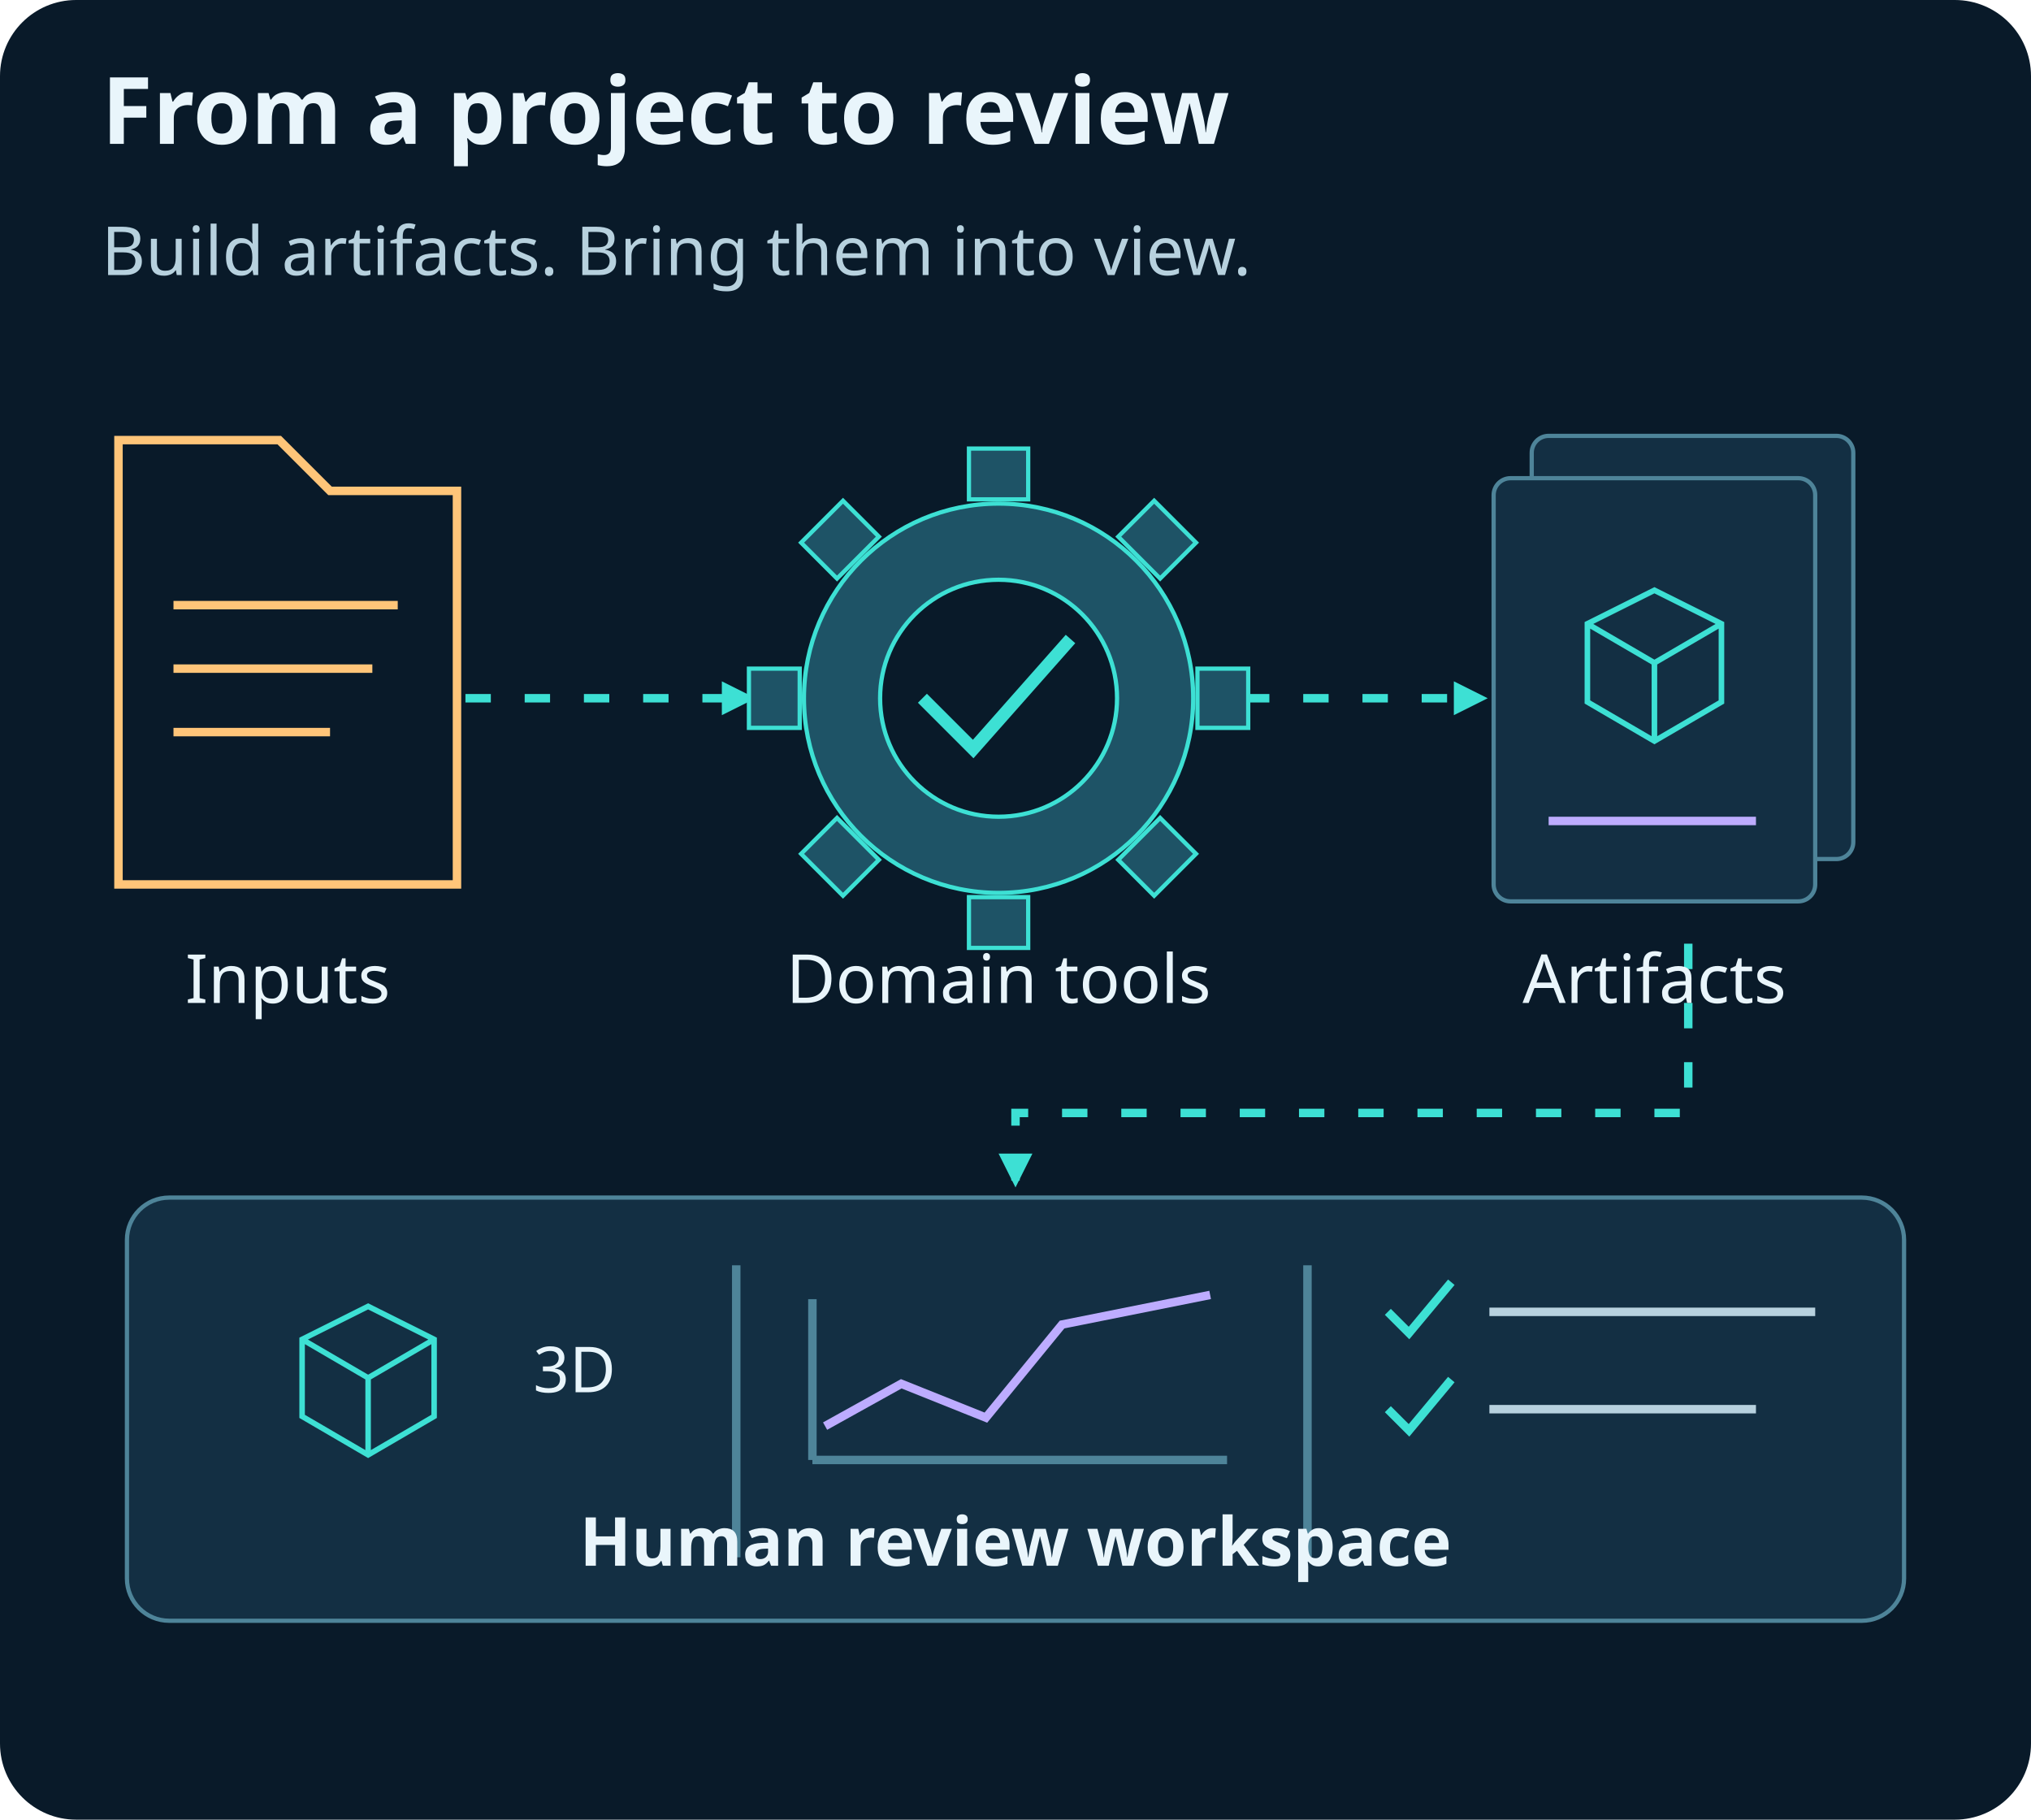
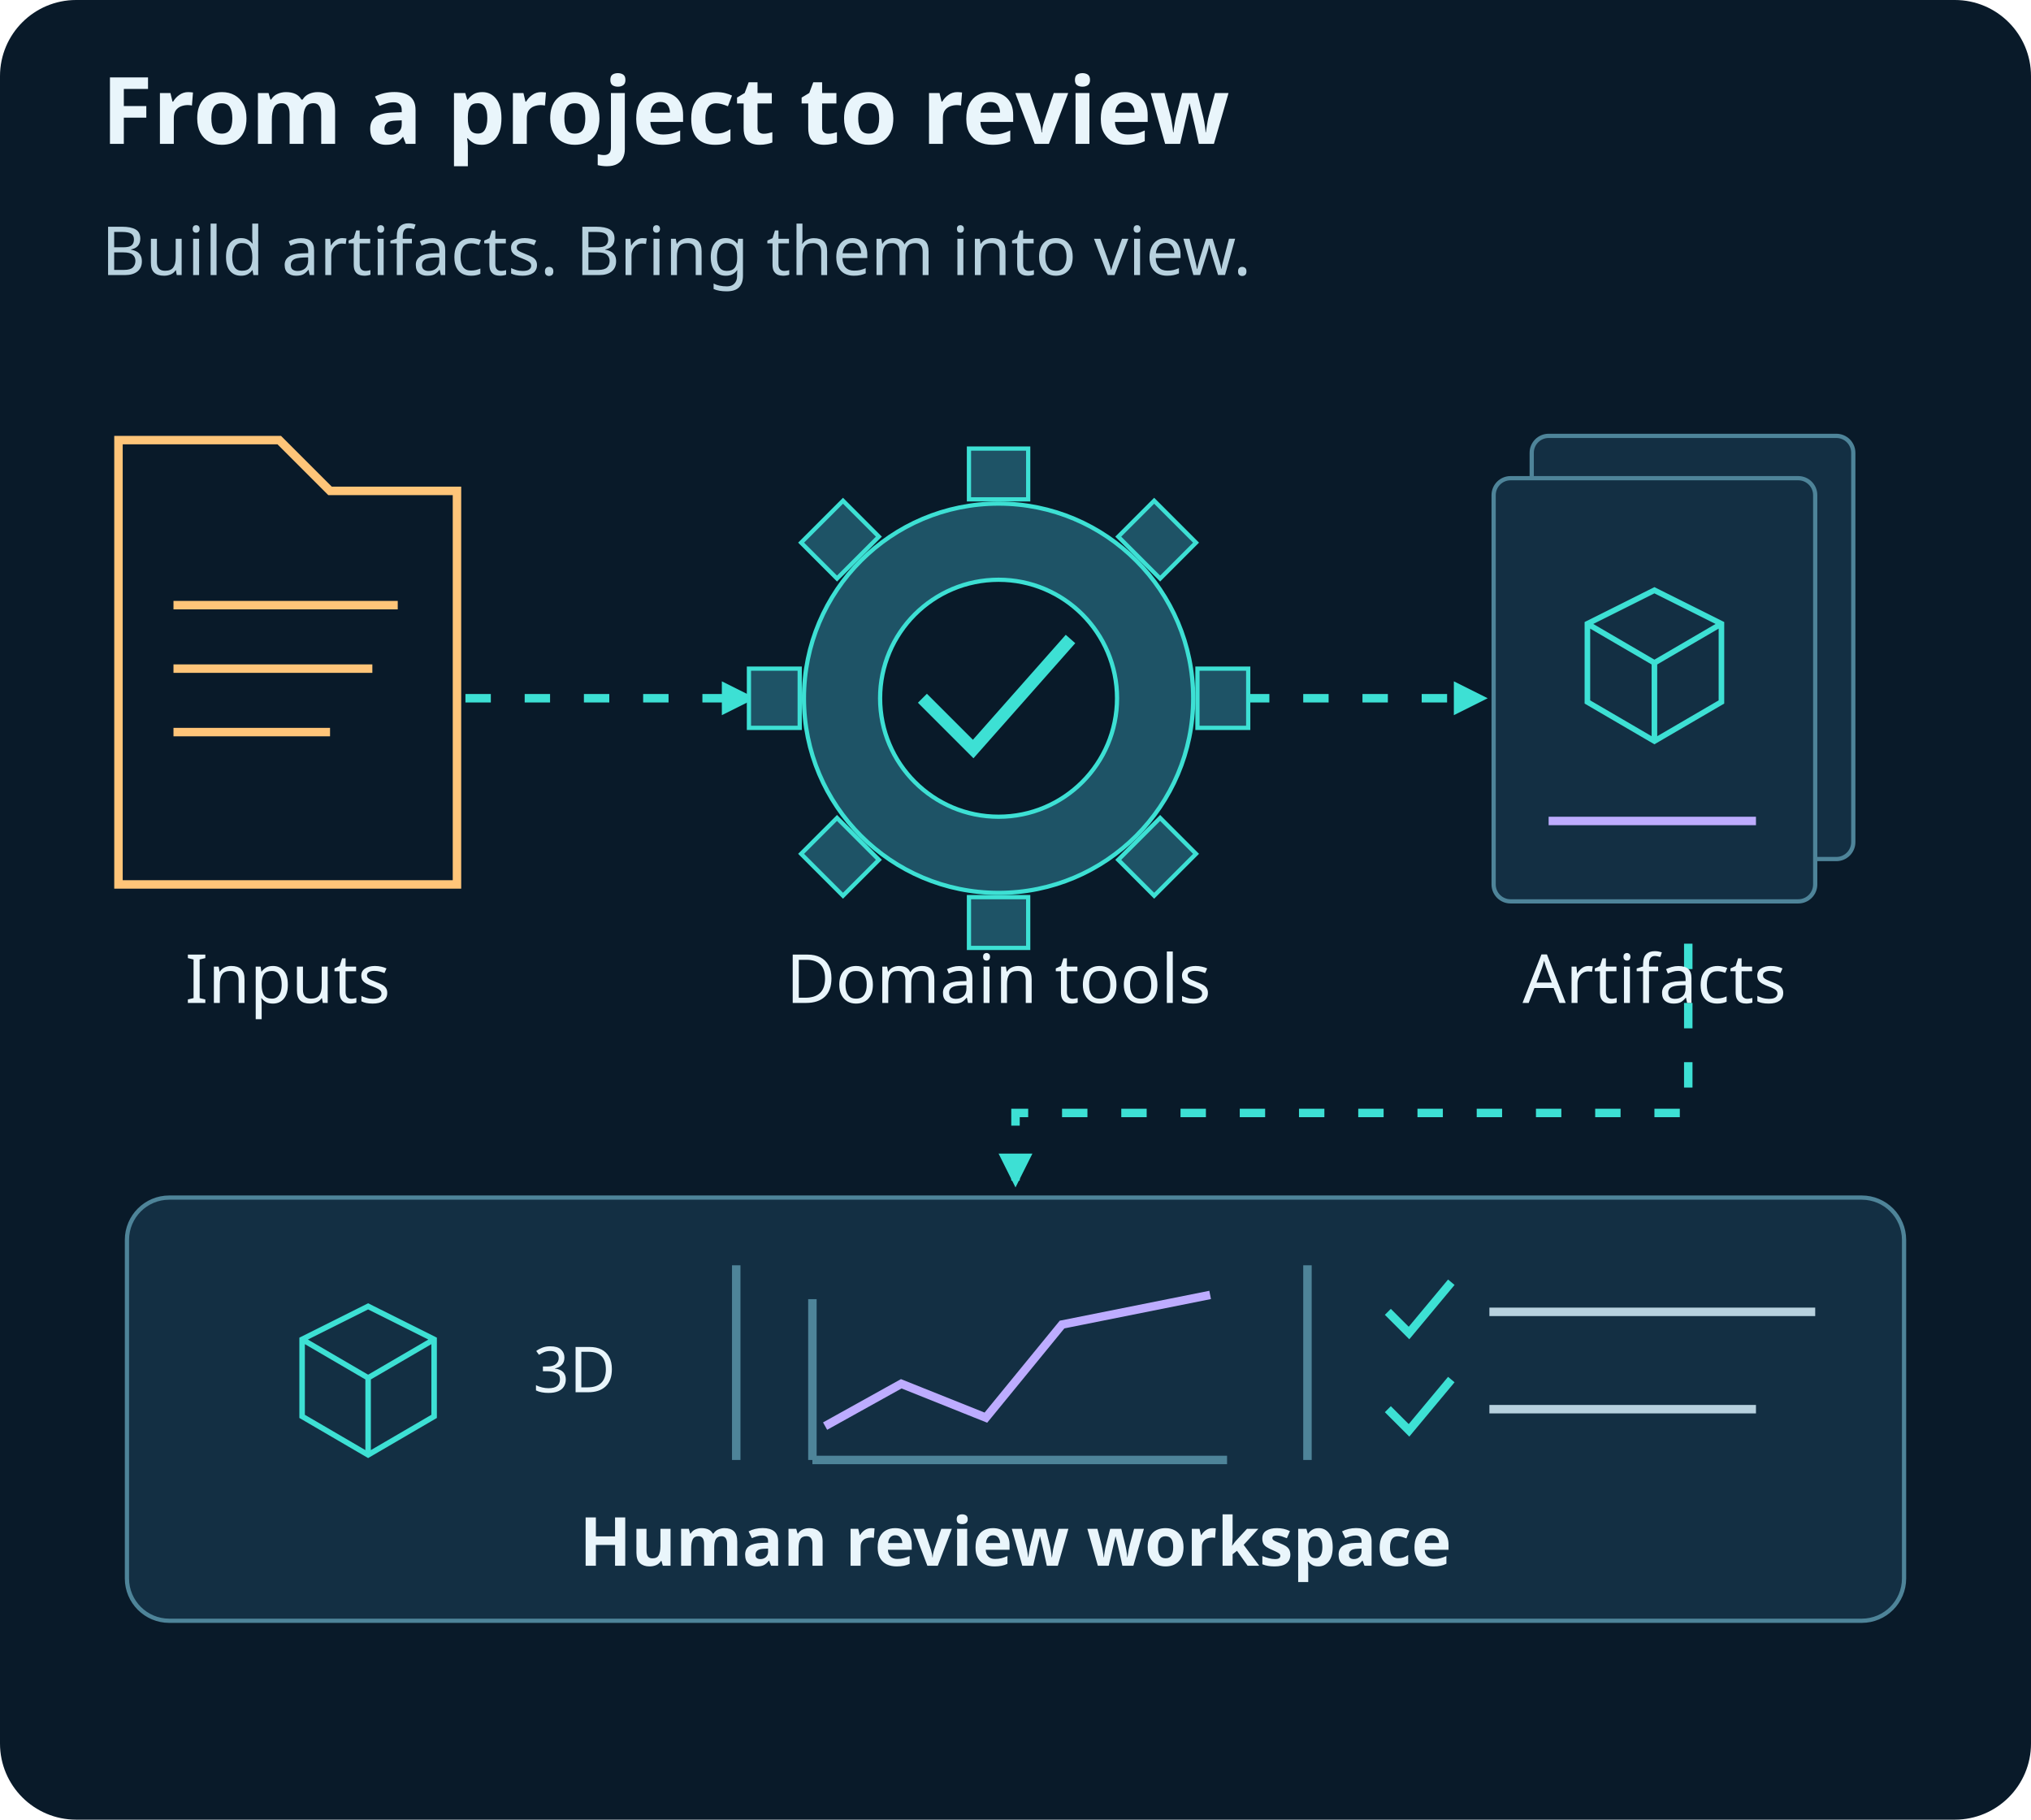
<svg xmlns="http://www.w3.org/2000/svg" width="480" height="430" viewBox="0 0 480 430" role="img" aria-labelledby="title desc">
  <style>text{font-family:system-ui,sans-serif}.flow,.return{stroke-dasharray:6 8}.flow{animation:flow 2.8s linear infinite}.return{animation:flow 4s linear infinite}.gear{animation:turn 20s linear infinite}.scan{animation:scan 3s ease-in-out infinite alternate}.check,.level{animation:readout 2s ease-in-out infinite alternate}.sweep{animation:sweep 4s ease-in-out infinite alternate}@keyframes sweep{from{transform:translateX(-90px)}to{transform:translateX(90px)}}@keyframes flow{to{stroke-dashoffset:-28}}@keyframes turn{to{transform:rotate(360deg)}}@keyframes scan{to{opacity:.25}}@keyframes readout{to{opacity:.5}}@media (prefers-reduced-motion:reduce){*{animation:none!important}}</style>
  <defs>
    <marker id="amber-arrow" viewBox="0 0 10 10" refX="8" refY="5" markerWidth="4" markerHeight="4" orient="auto">
      <path d="M0 0L10 5L0 10Z" fill="#ffc579" />
    </marker>
    <marker id="arrow" viewBox="0 0 10 10" refX="8" refY="5" markerWidth="4" markerHeight="4" orient="auto-start-reverse">
      <path d="M0 0L10 5L0 10Z" fill="#3de0d4" />
    </marker>
  </defs>
  <rect width="480" height="430" rx="18" fill="#091a29" />
  <text x="24" y="34" font-size="22" text-anchor="start" fill="#e9f5fb" font-weight="700">From a project to review</text>
  <text x="24" y="65" font-size="16" text-anchor="start" fill="#b7d1de" font-weight="400">Build artifacts. Bring them into view.</text>
  <path d="M110 165H177" fill="none" stroke="#3de0d4" stroke-width="2" class="flow" marker-end="url(#arrow)" />
  <path d="M294 165H350" fill="none" stroke="#3de0d4" stroke-width="2" class="flow" marker-end="url(#arrow)" />
  <path d="M399 223V263H240V279" fill="none" stroke="#3de0d4" stroke-width="2" class="flow" marker-end="url(#arrow)" />
  <path d="M28 124V104H66L78 116H108V209H28Z" fill="none" stroke="#ffc579" stroke-width="2" class="" />
  <path d="M41 143H94M41 158H88M41 173H78" fill="none" stroke="#ffc579" stroke-width="2" class="" />
  <text x="68" y="237" font-size="16" text-anchor="middle" fill="#e9f5fb" font-weight="400">Inputs</text>
  <g transform="translate(236 165)">
    <g class="gear" fill="#1e5366" stroke="#3de0d4">
      <path d="M-7 -59H7V-47H-7Z" transform="rotate(0)" />
      <path d="M-7 -59H7V-47H-7Z" transform="rotate(45)" />
      <path d="M-7 -59H7V-47H-7Z" transform="rotate(90)" />
      <path d="M-7 -59H7V-47H-7Z" transform="rotate(135)" />
      <path d="M-7 -59H7V-47H-7Z" transform="rotate(180)" />
      <path d="M-7 -59H7V-47H-7Z" transform="rotate(225)" />
      <path d="M-7 -59H7V-47H-7Z" transform="rotate(270)" />
      <path d="M-7 -59H7V-47H-7Z" transform="rotate(315)" />
      <circle r="46" />
      <circle r="28" fill="#091a29" />
    </g>
  </g>
  <path d="M218 165L230 177L253 151" fill="none" stroke="#3de0d4" stroke-width="3" class="" />
  <text x="236" y="237" font-size="16" text-anchor="middle" fill="#e9f5fb" font-weight="400">Domain tools</text>
  <rect x="362" y="103" width="76" height="100" rx="4" fill="#132f43" stroke="#4e8499" />
  <rect x="353" y="113" width="76" height="100" rx="4" fill="#132f43" stroke="#4e8499" />
  <g transform="translate(391 154) scale(0.66)">
    <path d="M0 -22L24 -10V18L0 32L-24 18V-10ZM-24 -10L0 4L24 -10M0 4V32" fill="none" stroke="#3de0d4" stroke-width="2" class="" />
  </g>
  <path d="M366 194H415" fill="none" stroke="#bdacff" stroke-width="2" class="" />
  <text x="391" y="237" font-size="16" text-anchor="middle" fill="#e9f5fb" font-weight="400">Artifacts</text>
  <rect x="30" y="283" width="420" height="100" rx="10" fill="#132f43" stroke="#4e8499" />
-   <path d="M174 299V368M309 299V368" fill="none" stroke="#4e8499" stroke-width="2" class="" />
+   <path d="M174 299V345M309 299V345" fill="none" stroke="#4e8499" stroke-width="2" class="" />
  <g transform="translate(87 323) scale(0.65)">
    <path d="M0 -22L24 -10V18L0 32L-24 18V-10ZM-24 -10L0 4L24 -10M0 4V32" fill="none" stroke="#3de0d4" stroke-width="2" class="" />
  </g>
  <text x="126" y="329" font-size="15" text-anchor="start" fill="#e9f5fb" font-weight="400">3D</text>
  <path d="M192 345V307M192 345H290" fill="none" stroke="#4e8499" stroke-width="2" class="" />
  <path d="M195 337L213 327L233 335L251 313L286 306" fill="none" stroke="#bdacff" stroke-width="2" class="" />
  <path d="M328 310L333 315L343 303M328 333L333 338L343 326" fill="none" stroke="#3de0d4" stroke-width="2" class="" />
  <path d="M352 310H429M352 333H415" fill="none" stroke="#b7d1de" stroke-width="2" class="" />
  <text x="240" y="370" font-size="16" text-anchor="middle" fill="#e9f5fb" font-weight="600">Human review workspace</text>
</svg>
